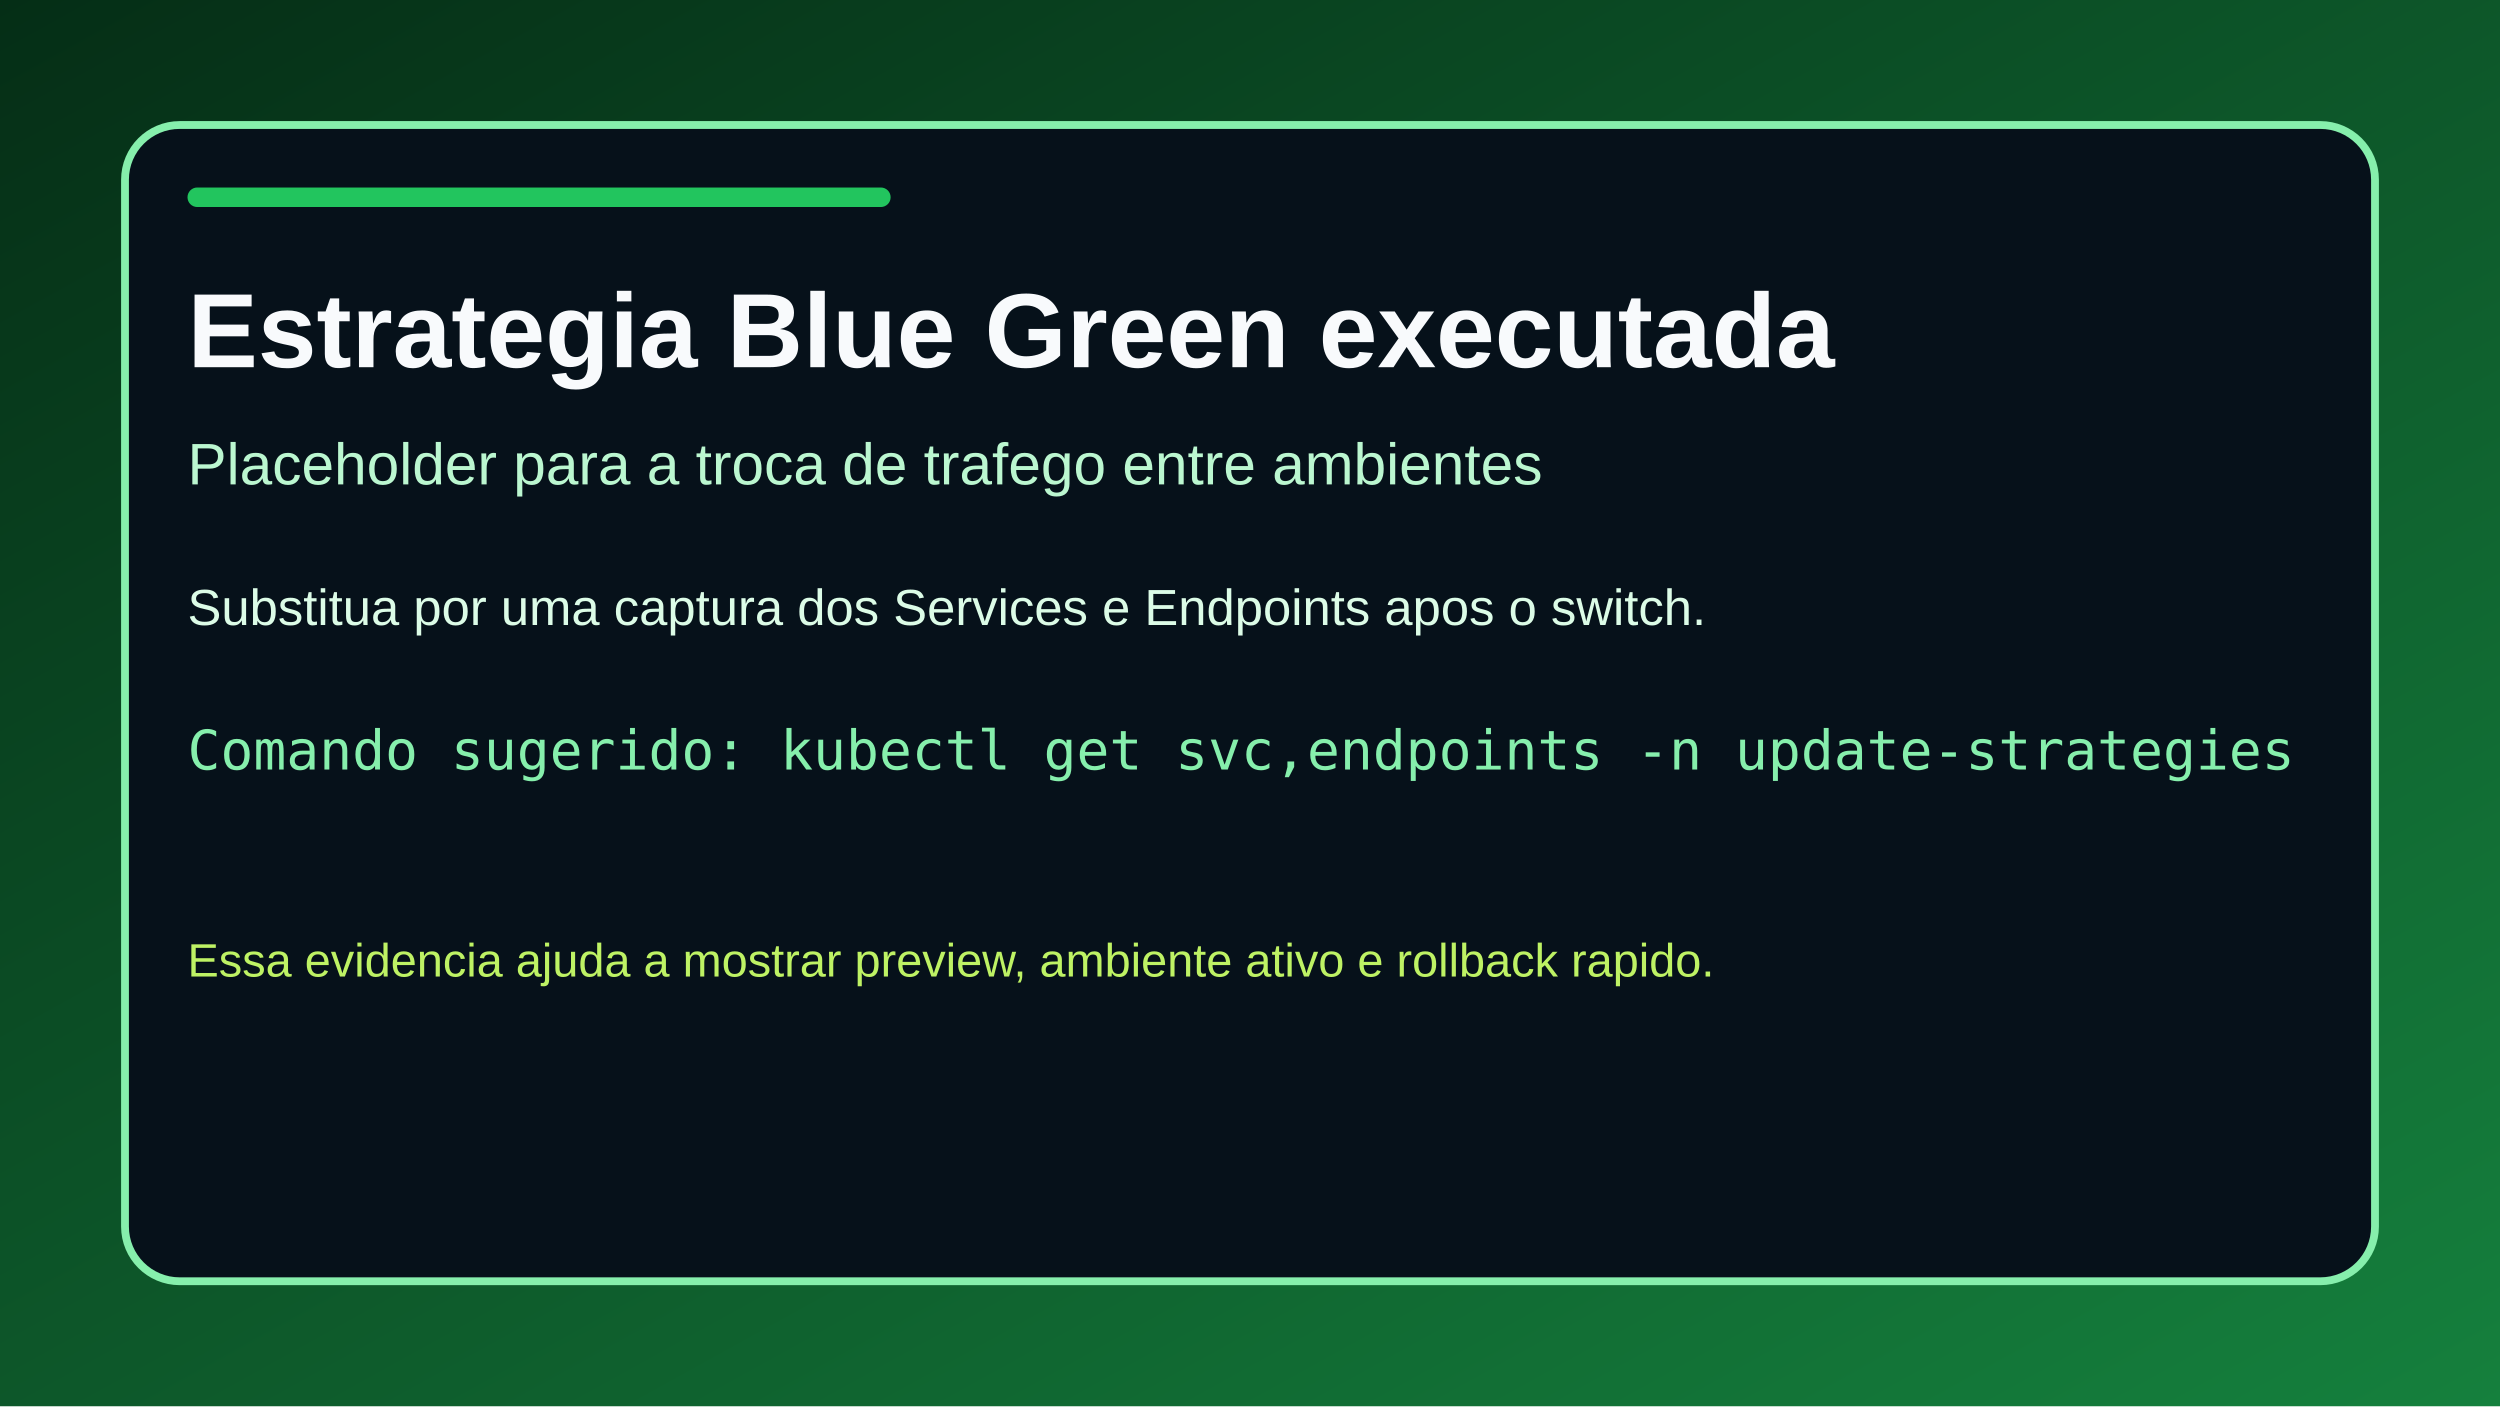
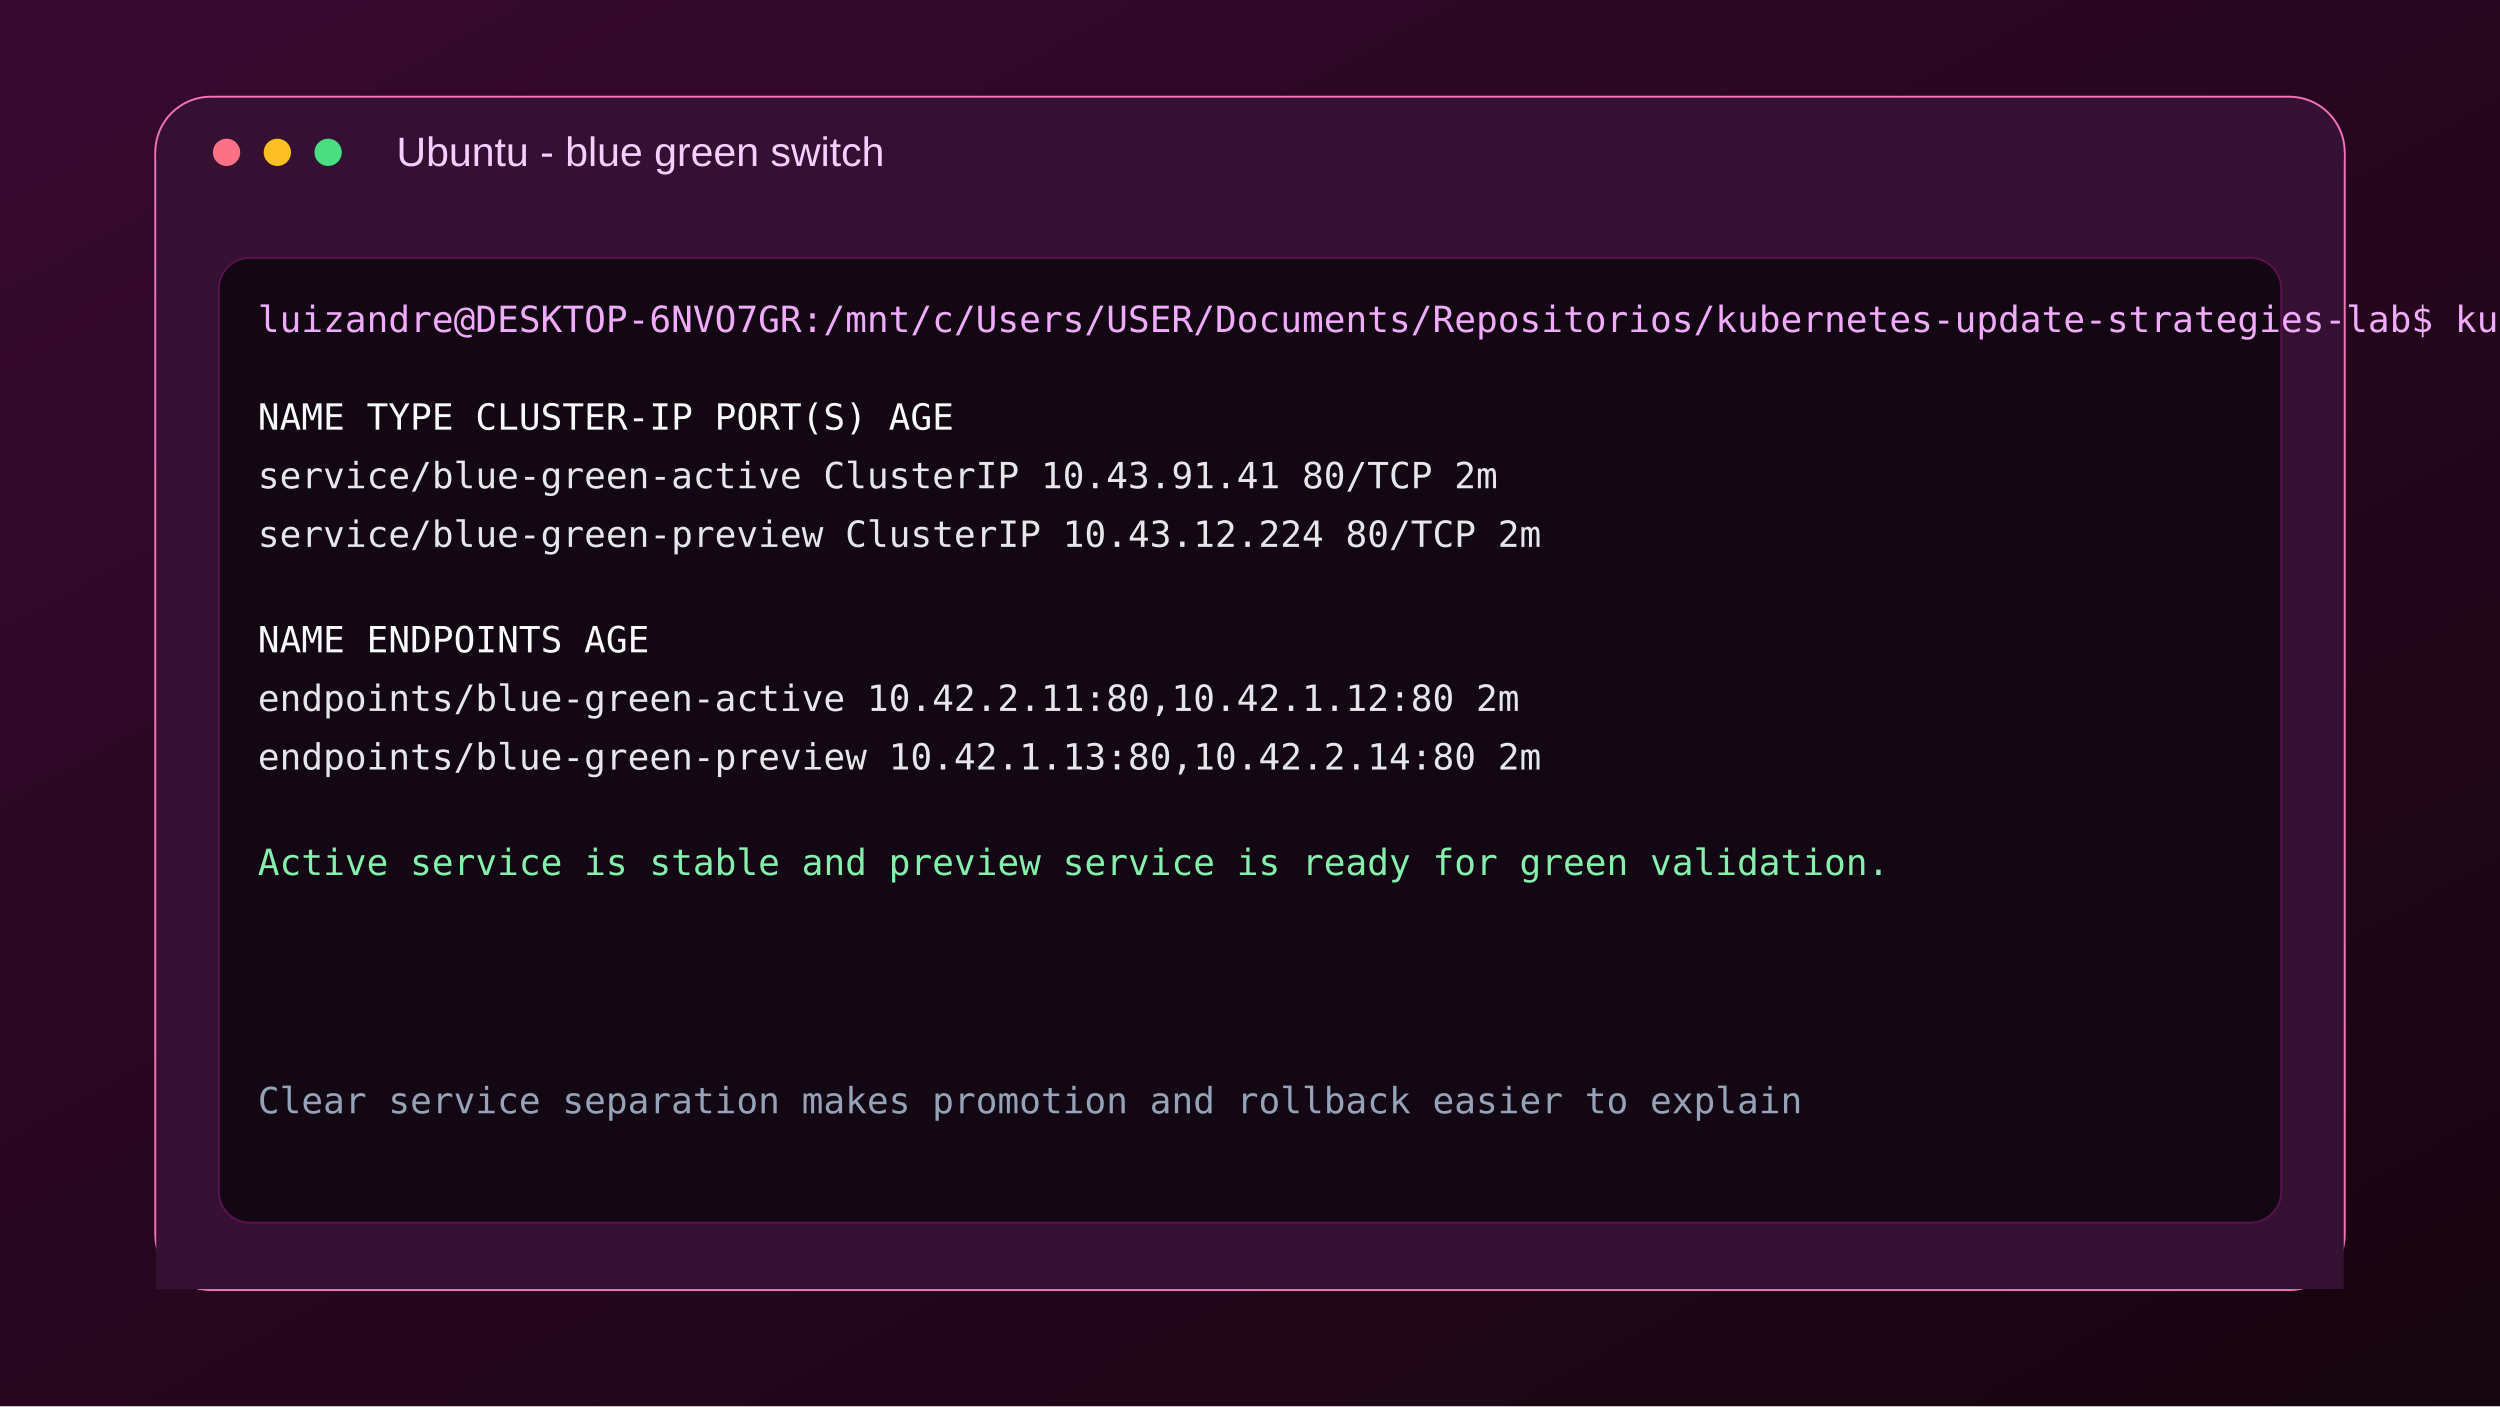
<svg xmlns="http://www.w3.org/2000/svg" width="1280" height="720" viewBox="0 0 1280 720" role="img" aria-labelledby="title desc">
  <defs>
    <linearGradient id="bg" x1="0" x2="1" y1="0" y2="1">
-       <stop offset="0%" stop-color="#052e16" />
-       <stop offset="100%" stop-color="#15803d" />
+       <stop offset="0%" stop-color="#37092f" />
+       <stop offset="100%" stop-color="#16050e" />
    </linearGradient>
  </defs>
  <rect width="1280" height="720" fill="url(#bg)" />
-   <rect x="64" y="64" width="1152" height="592" rx="28" fill="#06111a" stroke="#86efac" stroke-width="4" />
-   <rect x="96" y="96" width="360" height="10" rx="5" fill="#22c55e" />
-   <text x="96" y="188" fill="#f8fafc" font-family="Segoe UI, Arial, sans-serif" font-size="54" font-weight="700">Estrategia Blue Green executada</text>
-   <text x="96" y="248" fill="#bbf7d0" font-family="Segoe UI, Arial, sans-serif" font-size="30">Placeholder para a troca de trafego entre ambientes</text>
-   <text x="96" y="320" fill="#dcfce7" font-family="Segoe UI, Arial, sans-serif" font-size="26">Substitua por uma captura dos Services e Endpoints apos o switch.</text>
-   <text x="96" y="394" fill="#86efac" font-family="Consolas, Monaco, monospace" font-size="28">Comando sugerido: kubectl get svc,endpoints -n update-strategies</text>
-   <text x="96" y="500" fill="#bef264" font-family="Segoe UI, Arial, sans-serif" font-size="24">Essa evidencia ajuda a mostrar preview, ambiente ativo e rollback rapido.</text>
+   <rect x="90" y="62" width="1100" height="596" rx="30" fill="#000000" opacity="0.28" />
+   <rect x="80" y="50" width="1120" height="610" rx="28" fill="#1a0a18" stroke="#f472b6" stroke-width="2" />
+   <rect x="80" y="50" width="1120" height="56" rx="28" fill="#341032" />
+   <rect x="80" y="78" width="1120" height="582" fill="#341032" />
+   <circle cx="116" cy="78" r="7" fill="#fb7185" />
+   <circle cx="142" cy="78" r="7" fill="#fbbf24" />
+   <circle cx="168" cy="78" r="7" fill="#4ade80" />
+   <text x="203" y="85" fill="#f5d0fe" font-family="Segoe UI, Arial, sans-serif" font-size="21">Ubuntu - blue green switch</text>
+   <rect x="112" y="132" width="1056" height="494" rx="16" fill="#120712" stroke="#5b114f" />
+   <g font-family="Cascadia Code, Consolas, monospace" font-size="18.5">
+     <text x="132" y="170" fill="#f0abfc">luizandre@DESKTOP-6NVO7GR:/mnt/c/Users/USER/Documents/Repositorios/kubernetes-update-strategies-lab$ kubectl get svc,endpoints -n update-strategies</text>
+     <text x="132" y="220" fill="#f8fafc">NAME                 TYPE        CLUSTER-IP      PORT(S)   AGE</text>
+     <text x="132" y="250" fill="#e5e7eb">service/blue-green-active   ClusterIP   10.43.91.41    80/TCP    2m</text>
+     <text x="132" y="280" fill="#e5e7eb">service/blue-green-preview  ClusterIP   10.43.12.224   80/TCP    2m</text>
+     <text x="132" y="334" fill="#f8fafc">NAME                     ENDPOINTS                     AGE</text>
+     <text x="132" y="364" fill="#e5e7eb">endpoints/blue-green-active   10.42.2.11:80,10.42.1.12:80   2m</text>
+     <text x="132" y="394" fill="#e5e7eb">endpoints/blue-green-preview  10.42.1.13:80,10.42.2.14:80   2m</text>
+     <text x="132" y="448" fill="#86efac">Active service is stable and preview service is ready for green validation.</text>
+     <text x="132" y="570" fill="#94a3b8">Clear service separation makes promotion and rollback easier to explain</text>
+   </g>
</svg>
